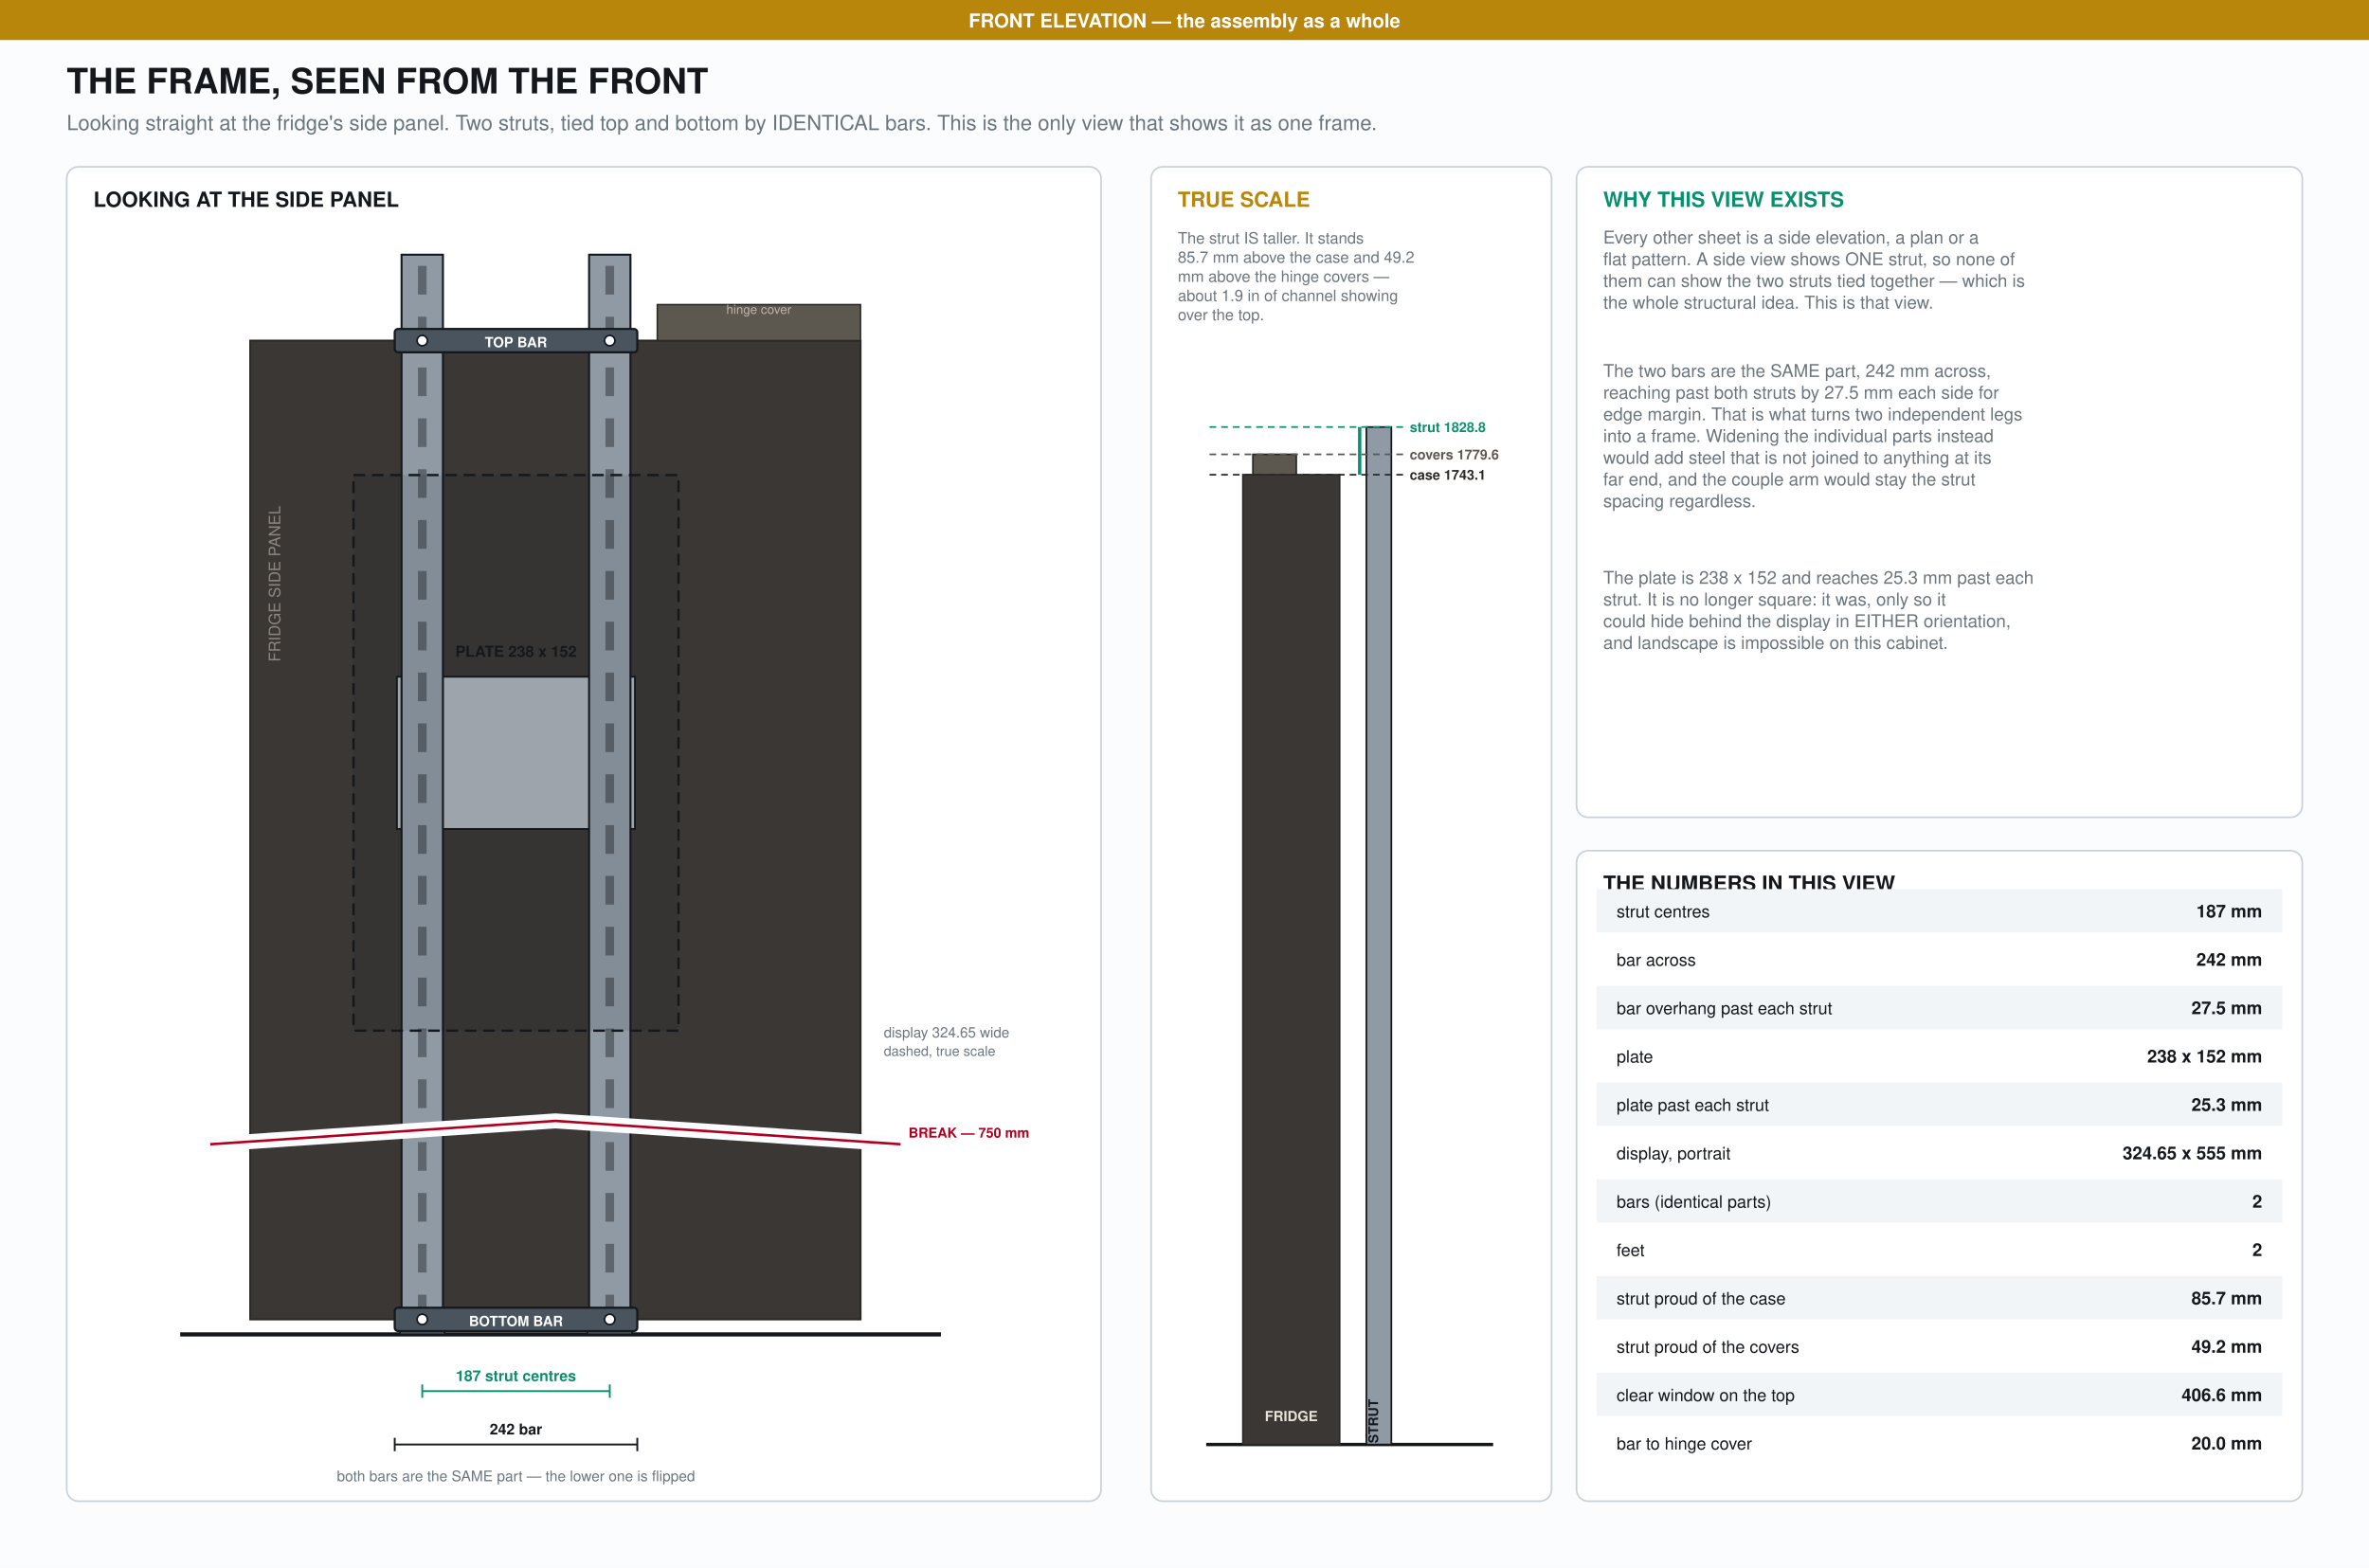
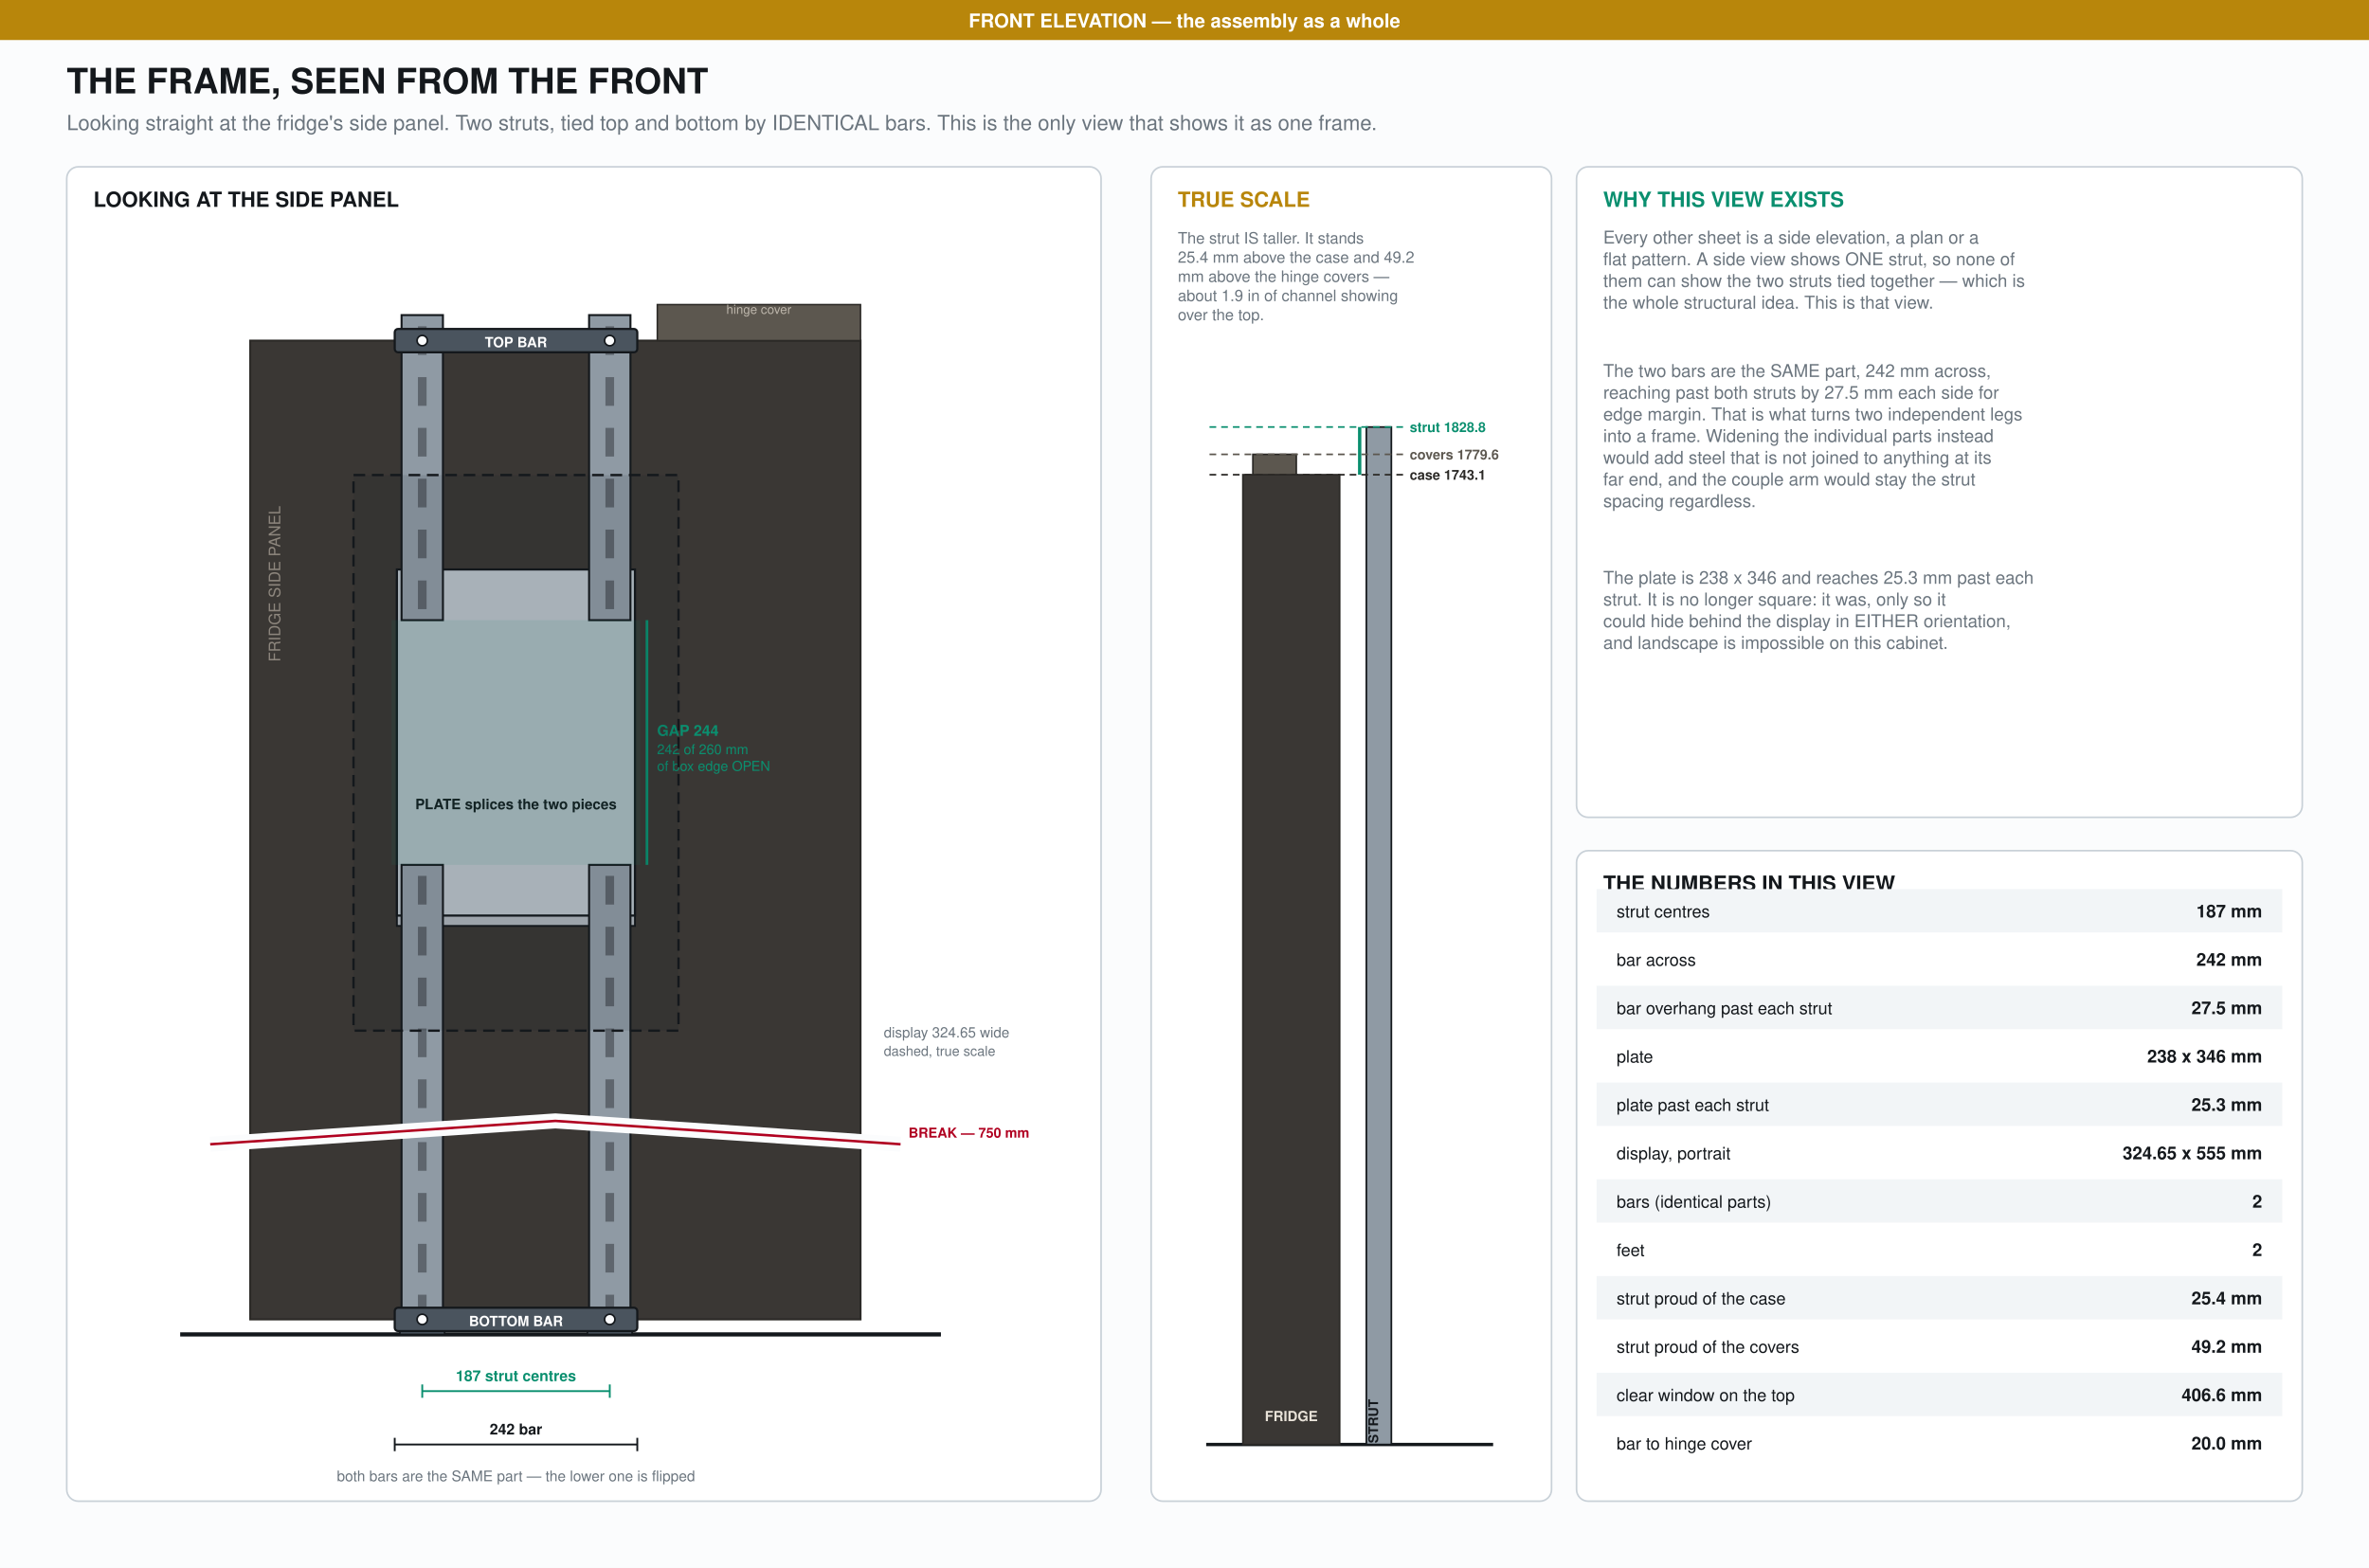
<svg xmlns="http://www.w3.org/2000/svg" width="1420" height="940" viewBox="0 0 1420 940">
  <rect width="1420" height="940" fill="#fbfcfd" />
  <rect width="1420" height="24" fill="#b8860b" />
  <text x="710.00" y="16.50" font-family="Helvetica,Arial,sans-serif" font-size="11.5" text-anchor="middle" fill="#fff" font-weight="bold">FRONT ELEVATION — the assembly as a whole</text>
  <text x="40.00" y="56.00" font-family="Helvetica,Arial,sans-serif" font-size="21" text-anchor="start" fill="#14181c" font-weight="bold">THE FRAME, SEEN FROM THE FRONT</text>
  <text x="40.00" y="78.00" font-family="Helvetica,Arial,sans-serif" font-size="12.5" text-anchor="start" fill="#6b757e" font-weight="normal">Looking straight at the fridge's side panel. Two struts, tied top and bottom by IDENTICAL bars. This is the only view that shows it as one frame.</text>
  <rect x="40.0" y="100.0" width="620.0" height="800.0" rx="7" fill="#fff" stroke="#c9d1d8" stroke-width="1" />
  <text x="56.00" y="124.00" font-family="Helvetica,Arial,sans-serif" font-size="12.5" text-anchor="start" fill="#14181c" font-weight="bold">LOOKING AT THE SIDE PANEL</text>
  <line x1="108.0" y1="800.0" x2="564.0" y2="800.0" stroke="#14181c" stroke-width="2.5" />
  <rect x="150.0" y="204.2" width="365.8" height="586.8" fill="#3a3734" stroke="#2b2926" stroke-width="1.2" />
  <rect x="394.0" y="182.6" width="121.8" height="21.6" fill="#5c574f" stroke="#2b2926" stroke-width="0.9" />
  <text x="454.86" y="188.16" font-family="Helvetica,Arial,sans-serif" font-size="7.6" text-anchor="middle" fill="#bdb6ab" font-weight="normal">hinge cover</text>
  <text x="168.00" y="350.00" font-family="Helvetica,Arial,sans-serif" font-size="9.5" text-anchor="middle" fill="#8d867d" font-weight="normal" transform="rotate(-90.0 168.00 350.00)">FRIDGE SIDE PANEL</text>
-   <rect x="237.9" y="405.7" width="142.7" height="91.3" fill="#b9c2c9" fill-opacity="0.9" stroke="#14181c" stroke-width="1.1" />
-   <text x="309.28" y="393.80" font-family="Helvetica,Arial,sans-serif" font-size="9.2" text-anchor="middle" fill="#14181c" font-weight="bold">PLATE 238 x 152</text>
-   <rect x="240.7" y="152.7" width="24.8" height="647.3" fill="#8f9aa4" stroke="#14181c" stroke-width="1.2" />
+   <rect x="237.9" y="347.6" width="142.7" height="207.5" fill="#b9c2c9" fill-opacity="0.9" stroke="#14181c" stroke-width="1.1" />
+   <text x="309.28" y="393.80" font-family="Helvetica,Arial,sans-serif" font-size="9.2" text-anchor="middle" fill="#14181c" font-weight="bold">PLATE 238 x 346</text>
+   <rect x="237.9" y="341.4" width="142.7" height="207.5" fill="#b9c2c9" stroke="#14181c" stroke-width="1.3" />
+   <text x="309.28" y="485.14" font-family="Helvetica,Arial,sans-serif" font-size="8.6" text-anchor="middle" fill="#14181c" font-weight="bold">PLATE splices the two pieces</text>
+   <rect x="240.7" y="518.5" width="24.8" height="281.5" fill="#8f9aa4" stroke="#14181c" stroke-width="1.2" />
  <rect x="250.5" y="776.2" width="5.2" height="17.2" fill="#14181c" fill-opacity="0.4" />
  <rect x="250.5" y="745.7" width="5.2" height="17.2" fill="#14181c" fill-opacity="0.4" />
  <rect x="250.5" y="715.2" width="5.2" height="17.2" fill="#14181c" fill-opacity="0.4" />
  <rect x="250.5" y="684.7" width="5.2" height="17.2" fill="#14181c" fill-opacity="0.4" />
  <rect x="250.5" y="647.1" width="5.2" height="17.2" fill="#14181c" fill-opacity="0.4" />
  <rect x="250.5" y="616.6" width="5.2" height="17.2" fill="#14181c" fill-opacity="0.4" />
  <rect x="250.5" y="586.1" width="5.2" height="17.2" fill="#14181c" fill-opacity="0.4" />
  <rect x="250.5" y="555.6" width="5.2" height="17.2" fill="#14181c" fill-opacity="0.4" />
  <rect x="250.5" y="525.1" width="5.2" height="17.2" fill="#14181c" fill-opacity="0.4" />
-   <rect x="250.5" y="494.7" width="5.2" height="17.2" fill="#14181c" fill-opacity="0.4" />
-   <rect x="250.5" y="464.2" width="5.2" height="17.2" fill="#14181c" fill-opacity="0.4" />
-   <rect x="250.5" y="433.7" width="5.2" height="17.2" fill="#14181c" fill-opacity="0.4" />
-   <rect x="250.5" y="403.2" width="5.2" height="17.2" fill="#14181c" fill-opacity="0.4" />
-   <rect x="250.5" y="372.7" width="5.2" height="17.2" fill="#14181c" fill-opacity="0.4" />
-   <rect x="250.5" y="342.3" width="5.2" height="17.2" fill="#14181c" fill-opacity="0.4" />
-   <rect x="250.5" y="311.8" width="5.2" height="17.2" fill="#14181c" fill-opacity="0.4" />
-   <rect x="250.5" y="281.3" width="5.2" height="17.2" fill="#14181c" fill-opacity="0.4" />
-   <rect x="250.5" y="250.8" width="5.2" height="17.2" fill="#14181c" fill-opacity="0.4" />
-   <rect x="250.5" y="220.3" width="5.2" height="17.2" fill="#14181c" fill-opacity="0.4" />
-   <rect x="250.5" y="189.9" width="5.2" height="17.2" fill="#14181c" fill-opacity="0.4" />
-   <rect x="250.5" y="159.4" width="5.2" height="17.2" fill="#14181c" fill-opacity="0.4" />
+   <rect x="240.7" y="188.9" width="24.8" height="182.9" fill="#8f9aa4" stroke="#14181c" stroke-width="1.2" />
+   <rect x="250.5" y="348.0" width="5.2" height="17.2" fill="#14181c" fill-opacity="0.4" />
+   <rect x="250.5" y="317.5" width="5.2" height="17.2" fill="#14181c" fill-opacity="0.4" />
+   <rect x="250.5" y="287.0" width="5.2" height="17.2" fill="#14181c" fill-opacity="0.4" />
+   <rect x="250.5" y="256.5" width="5.2" height="17.2" fill="#14181c" fill-opacity="0.4" />
+   <rect x="250.5" y="226.1" width="5.2" height="17.2" fill="#14181c" fill-opacity="0.4" />
+   <rect x="250.5" y="195.6" width="5.2" height="17.2" fill="#14181c" fill-opacity="0.4" />
  <rect x="239.7" y="793.0" width="26.8" height="7" fill="#4a545e" stroke="#14181c" stroke-width="1" />
-   <rect x="353.1" y="152.7" width="24.8" height="647.3" fill="#8f9aa4" stroke="#14181c" stroke-width="1.2" />
+   <rect x="353.1" y="518.5" width="24.8" height="281.5" fill="#8f9aa4" stroke="#14181c" stroke-width="1.2" />
  <rect x="362.9" y="776.2" width="5.2" height="17.2" fill="#14181c" fill-opacity="0.4" />
  <rect x="362.9" y="745.7" width="5.2" height="17.2" fill="#14181c" fill-opacity="0.4" />
  <rect x="362.9" y="715.2" width="5.2" height="17.2" fill="#14181c" fill-opacity="0.4" />
  <rect x="362.9" y="684.7" width="5.2" height="17.2" fill="#14181c" fill-opacity="0.4" />
  <rect x="362.9" y="647.1" width="5.2" height="17.2" fill="#14181c" fill-opacity="0.4" />
  <rect x="362.9" y="616.6" width="5.2" height="17.2" fill="#14181c" fill-opacity="0.4" />
  <rect x="362.9" y="586.1" width="5.2" height="17.2" fill="#14181c" fill-opacity="0.4" />
  <rect x="362.9" y="555.6" width="5.2" height="17.2" fill="#14181c" fill-opacity="0.4" />
  <rect x="362.9" y="525.1" width="5.2" height="17.2" fill="#14181c" fill-opacity="0.4" />
-   <rect x="362.9" y="494.7" width="5.2" height="17.2" fill="#14181c" fill-opacity="0.4" />
-   <rect x="362.9" y="464.2" width="5.2" height="17.2" fill="#14181c" fill-opacity="0.4" />
-   <rect x="362.9" y="433.7" width="5.2" height="17.2" fill="#14181c" fill-opacity="0.4" />
-   <rect x="362.9" y="403.2" width="5.2" height="17.2" fill="#14181c" fill-opacity="0.4" />
-   <rect x="362.9" y="372.7" width="5.2" height="17.2" fill="#14181c" fill-opacity="0.4" />
-   <rect x="362.9" y="342.3" width="5.2" height="17.2" fill="#14181c" fill-opacity="0.4" />
-   <rect x="362.9" y="311.8" width="5.2" height="17.2" fill="#14181c" fill-opacity="0.4" />
-   <rect x="362.9" y="281.3" width="5.2" height="17.2" fill="#14181c" fill-opacity="0.4" />
-   <rect x="362.9" y="250.8" width="5.2" height="17.2" fill="#14181c" fill-opacity="0.4" />
-   <rect x="362.9" y="220.3" width="5.2" height="17.2" fill="#14181c" fill-opacity="0.4" />
-   <rect x="362.9" y="189.9" width="5.2" height="17.2" fill="#14181c" fill-opacity="0.4" />
-   <rect x="362.9" y="159.4" width="5.2" height="17.2" fill="#14181c" fill-opacity="0.4" />
+   <rect x="353.1" y="188.9" width="24.8" height="182.9" fill="#8f9aa4" stroke="#14181c" stroke-width="1.2" />
+   <rect x="362.9" y="348.0" width="5.2" height="17.2" fill="#14181c" fill-opacity="0.4" />
+   <rect x="362.9" y="317.5" width="5.2" height="17.2" fill="#14181c" fill-opacity="0.4" />
+   <rect x="362.9" y="287.0" width="5.2" height="17.2" fill="#14181c" fill-opacity="0.4" />
+   <rect x="362.9" y="256.5" width="5.2" height="17.2" fill="#14181c" fill-opacity="0.4" />
+   <rect x="362.9" y="226.1" width="5.2" height="17.2" fill="#14181c" fill-opacity="0.4" />
+   <rect x="362.9" y="195.6" width="5.2" height="17.2" fill="#14181c" fill-opacity="0.4" />
  <rect x="352.1" y="793.0" width="26.8" height="7" fill="#4a545e" stroke="#14181c" stroke-width="1" />
+   <rect x="234.7" y="371.8" width="149.1" height="146.7" fill="#0a8f6f" fill-opacity="0.10" />
+   <line x1="387.8" y1="518.5" x2="387.8" y2="371.8" stroke="#0a8f6f" stroke-width="1.6" />
+   <text x="393.84" y="441.14" font-family="Helvetica,Arial,sans-serif" font-size="9.0" text-anchor="start" fill="#0a8f6f" font-weight="bold">GAP 244</text>
+   <text x="393.84" y="452.14" font-family="Helvetica,Arial,sans-serif" font-size="8.2" text-anchor="start" fill="#0a8f6f" font-weight="normal">242 of 260 mm</text>
+   <text x="393.84" y="462.14" font-family="Helvetica,Arial,sans-serif" font-size="8.2" text-anchor="start" fill="#0a8f6f" font-weight="normal">of box edge OPEN</text>
  <rect x="236.6" y="197.2" width="145.4" height="14" rx="2" fill="#4a545e" stroke="#14181c" stroke-width="1.3" />
  <text x="309.28" y="208.16" font-family="Helvetica,Arial,sans-serif" font-size="8.4" text-anchor="middle" fill="#fff" font-weight="bold">TOP BAR</text>
  <circle cx="253.1" cy="204.2" r="3.1" fill="#fbfcfd" stroke="#14181c" stroke-width="1" />
  <circle cx="365.5" cy="204.2" r="3.1" fill="#fbfcfd" stroke="#14181c" stroke-width="1" />
  <rect x="236.6" y="784.0" width="145.4" height="14" rx="2" fill="#4a545e" stroke="#14181c" stroke-width="1.3" />
  <text x="309.28" y="795.00" font-family="Helvetica,Arial,sans-serif" font-size="8.4" text-anchor="middle" fill="#fff" font-weight="bold">BOTTOM BAR</text>
  <circle cx="253.1" cy="791.0" r="3.1" fill="#fbfcfd" stroke="#14181c" stroke-width="1" />
  <circle cx="365.5" cy="791.0" r="3.1" fill="#fbfcfd" stroke="#14181c" stroke-width="1" />
  <rect x="211.9" y="284.8" width="194.8" height="333.1" fill="#101820" fill-opacity="0.10" stroke="#14181c" stroke-width="1.4" stroke-dasharray="7 4" />
  <text x="309.28" y="451.40" font-family="Helvetica,Arial,sans-serif" font-size="9.0" text-anchor="middle" fill="#6b757e" font-weight="bold" />
  <text x="529.76" y="621.97" font-family="Helvetica,Arial,sans-serif" font-size="8.6" text-anchor="start" fill="#6b757e" font-weight="normal">display 324.65 wide</text>
  <text x="529.76" y="632.97" font-family="Helvetica,Arial,sans-serif" font-size="8.2" text-anchor="start" fill="#6b757e" font-weight="normal">dashed, true scale</text>
  <path d="M126.0 686.0 L332.9 672.0 L539.8 686.0" fill="none" stroke="#fbfcfd" stroke-width="9" />
  <path d="M126.0 686.0 L332.9 672.0 L539.8 686.0" fill="none" stroke="#b00020" stroke-width="1.5" />
  <text x="544.56" y="682.00" font-family="Helvetica,Arial,sans-serif" font-size="8.2" text-anchor="start" fill="#b00020" font-weight="bold">BREAK — 750 mm</text>
  <line x1="253.1" y1="834.0" x2="365.5" y2="834.0" stroke="#0a8f6f" stroke-width="1.1" />
  <line x1="253.1" y1="830.0" x2="253.1" y2="838.0" stroke="#0a8f6f" stroke-width="1.1" />
  <line x1="365.5" y1="830.0" x2="365.5" y2="838.0" stroke="#0a8f6f" stroke-width="1.1" />
  <text x="309.28" y="828.00" font-family="Helvetica,Arial,sans-serif" font-size="9.0" text-anchor="middle" fill="#0a8f6f" font-weight="bold">187 strut centres</text>
  <line x1="236.6" y1="866.0" x2="382.0" y2="866.0" stroke="#14181c" stroke-width="1.1" />
  <line x1="236.6" y1="862.0" x2="236.6" y2="870.0" stroke="#14181c" stroke-width="1.1" />
  <line x1="382.0" y1="862.0" x2="382.0" y2="870.0" stroke="#14181c" stroke-width="1.1" />
  <text x="309.28" y="860.00" font-family="Helvetica,Arial,sans-serif" font-size="9.0" text-anchor="middle" fill="#14181c" font-weight="bold">242 bar</text>
  <text x="309.28" y="888.00" font-family="Helvetica,Arial,sans-serif" font-size="8.8" text-anchor="middle" fill="#6b757e" font-weight="normal">both bars are the SAME part — the lower one is flipped</text>
  <rect x="690.0" y="100.0" width="240.0" height="800.0" rx="7" fill="#fff" stroke="#c9d1d8" stroke-width="1" />
  <text x="706.00" y="124.00" font-family="Helvetica,Arial,sans-serif" font-size="12.5" text-anchor="start" fill="#b8860b" font-weight="bold">TRUE SCALE</text>
  <text x="706.00" y="146.00" font-family="Helvetica,Arial,sans-serif" font-size="9.4" text-anchor="start" fill="#6b757e" font-weight="normal">The strut IS taller. It stands</text>
-   <text x="706.00" y="157.50" font-family="Helvetica,Arial,sans-serif" font-size="9.4" text-anchor="start" fill="#6b757e" font-weight="normal">85.7 mm above the case and 49.2</text>
+   <text x="706.00" y="157.50" font-family="Helvetica,Arial,sans-serif" font-size="9.4" text-anchor="start" fill="#6b757e" font-weight="normal">25.4 mm above the case and 49.2</text>
  <text x="706.00" y="169.00" font-family="Helvetica,Arial,sans-serif" font-size="9.4" text-anchor="start" fill="#6b757e" font-weight="normal">mm above the hinge covers —</text>
  <text x="706.00" y="180.50" font-family="Helvetica,Arial,sans-serif" font-size="9.4" text-anchor="start" fill="#6b757e" font-weight="normal">about 1.9 in of channel showing</text>
  <text x="706.00" y="192.00" font-family="Helvetica,Arial,sans-serif" font-size="9.4" text-anchor="start" fill="#6b757e" font-weight="normal">over the top.</text>
  <line x1="723.0" y1="866.0" x2="895.0" y2="866.0" stroke="#14181c" stroke-width="2" />
  <rect x="745.0" y="284.6" width="58" height="581.4" fill="#3a3734" stroke="#2b2926" />
  <rect x="751.0" y="272.4" width="26" height="12.2" fill="#5c574f" stroke="#2b2926" />
  <text x="774.00" y="852.00" font-family="Helvetica,Arial,sans-serif" font-size="8.4" text-anchor="middle" fill="#e8e2d8" font-weight="bold">FRIDGE</text>
  <rect x="819.0" y="256.0" width="15" height="610.0" fill="#8f9aa4" stroke="#14181c" />
  <text x="826.00" y="852.00" font-family="Helvetica,Arial,sans-serif" font-size="8.0" text-anchor="middle" fill="#14181c" font-weight="bold" transform="rotate(-90.0 826.00 852.00)">STRUT</text>
  <line x1="725.0" y1="284.6" x2="841.0" y2="284.6" stroke="#2b2926" stroke-width="1" stroke-dasharray="4 3" />
  <text x="845.00" y="287.59" font-family="Helvetica,Arial,sans-serif" font-size="8.2" text-anchor="start" fill="#2b2926" font-weight="bold">case 1743.1</text>
  <line x1="725.0" y1="272.4" x2="841.0" y2="272.4" stroke="#5c574f" stroke-width="1" stroke-dasharray="4 3" />
  <text x="845.00" y="275.42" font-family="Helvetica,Arial,sans-serif" font-size="8.2" text-anchor="start" fill="#5c574f" font-weight="bold">covers 1779.6</text>
  <line x1="725.0" y1="256.0" x2="841.0" y2="256.0" stroke="#0a8f6f" stroke-width="1" stroke-dasharray="4 3" />
  <text x="845.00" y="259.00" font-family="Helvetica,Arial,sans-serif" font-size="8.2" text-anchor="start" fill="#0a8f6f" font-weight="bold">strut 1828.8</text>
  <line x1="815.0" y1="284.6" x2="815.0" y2="256.0" stroke="#0a8f6f" stroke-width="2" />
  <rect x="945.0" y="100.0" width="435.0" height="390.0" rx="7" fill="#fff" stroke="#c9d1d8" stroke-width="1" />
  <text x="961.00" y="124.00" font-family="Helvetica,Arial,sans-serif" font-size="12.5" text-anchor="start" fill="#0a8f6f" font-weight="bold">WHY THIS VIEW EXISTS</text>
  <text x="961.00" y="146.00" font-family="Helvetica,Arial,sans-serif" font-size="10.6" text-anchor="start" fill="#6b757e" font-weight="normal">Every other sheet is a side elevation, a plan or a</text>
  <text x="961.00" y="159.00" font-family="Helvetica,Arial,sans-serif" font-size="10.6" text-anchor="start" fill="#6b757e" font-weight="normal">flat pattern. A side view shows ONE strut, so none of</text>
  <text x="961.00" y="172.00" font-family="Helvetica,Arial,sans-serif" font-size="10.6" text-anchor="start" fill="#6b757e" font-weight="normal">them can show the two struts tied together — which is</text>
  <text x="961.00" y="185.00" font-family="Helvetica,Arial,sans-serif" font-size="10.6" text-anchor="start" fill="#6b757e" font-weight="normal">the whole structural idea. This is that view.</text>
  <text x="961.00" y="226.00" font-family="Helvetica,Arial,sans-serif" font-size="10.6" text-anchor="start" fill="#6b757e" font-weight="normal">The two bars are the SAME part, 242 mm across,</text>
  <text x="961.00" y="239.00" font-family="Helvetica,Arial,sans-serif" font-size="10.6" text-anchor="start" fill="#6b757e" font-weight="normal">reaching past both struts by 27.5 mm each side for</text>
  <text x="961.00" y="252.00" font-family="Helvetica,Arial,sans-serif" font-size="10.6" text-anchor="start" fill="#6b757e" font-weight="normal">edge margin. That is what turns two independent legs</text>
  <text x="961.00" y="265.00" font-family="Helvetica,Arial,sans-serif" font-size="10.6" text-anchor="start" fill="#6b757e" font-weight="normal">into a frame. Widening the individual parts instead</text>
  <text x="961.00" y="278.00" font-family="Helvetica,Arial,sans-serif" font-size="10.6" text-anchor="start" fill="#6b757e" font-weight="normal">would add steel that is not joined to anything at its</text>
  <text x="961.00" y="291.00" font-family="Helvetica,Arial,sans-serif" font-size="10.6" text-anchor="start" fill="#6b757e" font-weight="normal">far end, and the couple arm would stay the strut</text>
  <text x="961.00" y="304.00" font-family="Helvetica,Arial,sans-serif" font-size="10.6" text-anchor="start" fill="#6b757e" font-weight="normal">spacing regardless.</text>
-   <text x="961.00" y="350.00" font-family="Helvetica,Arial,sans-serif" font-size="10.6" text-anchor="start" fill="#6b757e" font-weight="normal">The plate is 238 x 152 and reaches 25.3 mm past each</text>
+   <text x="961.00" y="350.00" font-family="Helvetica,Arial,sans-serif" font-size="10.6" text-anchor="start" fill="#6b757e" font-weight="normal">The plate is 238 x 346 and reaches 25.3 mm past each</text>
  <text x="961.00" y="363.00" font-family="Helvetica,Arial,sans-serif" font-size="10.6" text-anchor="start" fill="#6b757e" font-weight="normal">strut. It is no longer square: it was, only so it</text>
  <text x="961.00" y="376.00" font-family="Helvetica,Arial,sans-serif" font-size="10.6" text-anchor="start" fill="#6b757e" font-weight="normal">could hide behind the display in EITHER orientation,</text>
  <text x="961.00" y="389.00" font-family="Helvetica,Arial,sans-serif" font-size="10.6" text-anchor="start" fill="#6b757e" font-weight="normal">and landscape is impossible on this cabinet.</text>
  <rect x="945.0" y="510.0" width="435.0" height="390.0" rx="7" fill="#fff" stroke="#c9d1d8" stroke-width="1" />
  <text x="961.00" y="534.00" font-family="Helvetica,Arial,sans-serif" font-size="12.5" text-anchor="start" fill="#14181c" font-weight="bold">THE NUMBERS IN THIS VIEW</text>
  <rect x="957" y="533.0" width="411" height="26" fill="#f2f5f7" />
  <text x="969.00" y="550.00" font-family="Helvetica,Arial,sans-serif" font-size="10.2" text-anchor="start" fill="#14181c" font-weight="normal">strut centres</text>
  <text x="1356.00" y="550.00" font-family="Helvetica,Arial,sans-serif" font-size="10.6" text-anchor="end" fill="#14181c" font-weight="bold">187 mm</text>
  <text x="969.00" y="579.00" font-family="Helvetica,Arial,sans-serif" font-size="10.2" text-anchor="start" fill="#14181c" font-weight="normal">bar across</text>
  <text x="1356.00" y="579.00" font-family="Helvetica,Arial,sans-serif" font-size="10.6" text-anchor="end" fill="#14181c" font-weight="bold">242 mm</text>
  <rect x="957" y="591.0" width="411" height="26" fill="#f2f5f7" />
  <text x="969.00" y="608.00" font-family="Helvetica,Arial,sans-serif" font-size="10.2" text-anchor="start" fill="#14181c" font-weight="normal">bar overhang past each strut</text>
  <text x="1356.00" y="608.00" font-family="Helvetica,Arial,sans-serif" font-size="10.6" text-anchor="end" fill="#14181c" font-weight="bold">27.5 mm</text>
  <text x="969.00" y="637.00" font-family="Helvetica,Arial,sans-serif" font-size="10.2" text-anchor="start" fill="#14181c" font-weight="normal">plate</text>
-   <text x="1356.00" y="637.00" font-family="Helvetica,Arial,sans-serif" font-size="10.6" text-anchor="end" fill="#14181c" font-weight="bold">238 x 152 mm</text>
+   <text x="1356.00" y="637.00" font-family="Helvetica,Arial,sans-serif" font-size="10.6" text-anchor="end" fill="#14181c" font-weight="bold">238 x 346 mm</text>
  <rect x="957" y="649.0" width="411" height="26" fill="#f2f5f7" />
  <text x="969.00" y="666.00" font-family="Helvetica,Arial,sans-serif" font-size="10.2" text-anchor="start" fill="#14181c" font-weight="normal">plate past each strut</text>
  <text x="1356.00" y="666.00" font-family="Helvetica,Arial,sans-serif" font-size="10.6" text-anchor="end" fill="#14181c" font-weight="bold">25.3 mm</text>
  <text x="969.00" y="695.00" font-family="Helvetica,Arial,sans-serif" font-size="10.2" text-anchor="start" fill="#14181c" font-weight="normal">display, portrait</text>
  <text x="1356.00" y="695.00" font-family="Helvetica,Arial,sans-serif" font-size="10.6" text-anchor="end" fill="#14181c" font-weight="bold">324.65 x 555 mm</text>
  <rect x="957" y="707.0" width="411" height="26" fill="#f2f5f7" />
  <text x="969.00" y="724.00" font-family="Helvetica,Arial,sans-serif" font-size="10.2" text-anchor="start" fill="#14181c" font-weight="normal">bars (identical parts)</text>
  <text x="1356.00" y="724.00" font-family="Helvetica,Arial,sans-serif" font-size="10.6" text-anchor="end" fill="#14181c" font-weight="bold">2</text>
  <text x="969.00" y="753.00" font-family="Helvetica,Arial,sans-serif" font-size="10.2" text-anchor="start" fill="#14181c" font-weight="normal">feet</text>
  <text x="1356.00" y="753.00" font-family="Helvetica,Arial,sans-serif" font-size="10.6" text-anchor="end" fill="#14181c" font-weight="bold">2</text>
  <rect x="957" y="765.0" width="411" height="26" fill="#f2f5f7" />
  <text x="969.00" y="782.00" font-family="Helvetica,Arial,sans-serif" font-size="10.2" text-anchor="start" fill="#14181c" font-weight="normal">strut proud of the case</text>
-   <text x="1356.00" y="782.00" font-family="Helvetica,Arial,sans-serif" font-size="10.6" text-anchor="end" fill="#14181c" font-weight="bold">85.7 mm</text>
+   <text x="1356.00" y="782.00" font-family="Helvetica,Arial,sans-serif" font-size="10.6" text-anchor="end" fill="#14181c" font-weight="bold">25.4 mm</text>
  <text x="969.00" y="811.00" font-family="Helvetica,Arial,sans-serif" font-size="10.2" text-anchor="start" fill="#14181c" font-weight="normal">strut proud of the covers</text>
  <text x="1356.00" y="811.00" font-family="Helvetica,Arial,sans-serif" font-size="10.6" text-anchor="end" fill="#14181c" font-weight="bold">49.2 mm</text>
  <rect x="957" y="823.0" width="411" height="26" fill="#f2f5f7" />
  <text x="969.00" y="840.00" font-family="Helvetica,Arial,sans-serif" font-size="10.2" text-anchor="start" fill="#14181c" font-weight="normal">clear window on the top</text>
  <text x="1356.00" y="840.00" font-family="Helvetica,Arial,sans-serif" font-size="10.6" text-anchor="end" fill="#14181c" font-weight="bold">406.6 mm</text>
  <text x="969.00" y="869.00" font-family="Helvetica,Arial,sans-serif" font-size="10.2" text-anchor="start" fill="#14181c" font-weight="normal">bar to hinge cover</text>
  <text x="1356.00" y="869.00" font-family="Helvetica,Arial,sans-serif" font-size="10.6" text-anchor="end" fill="#14181c" font-weight="bold">20.0 mm</text>
</svg>
